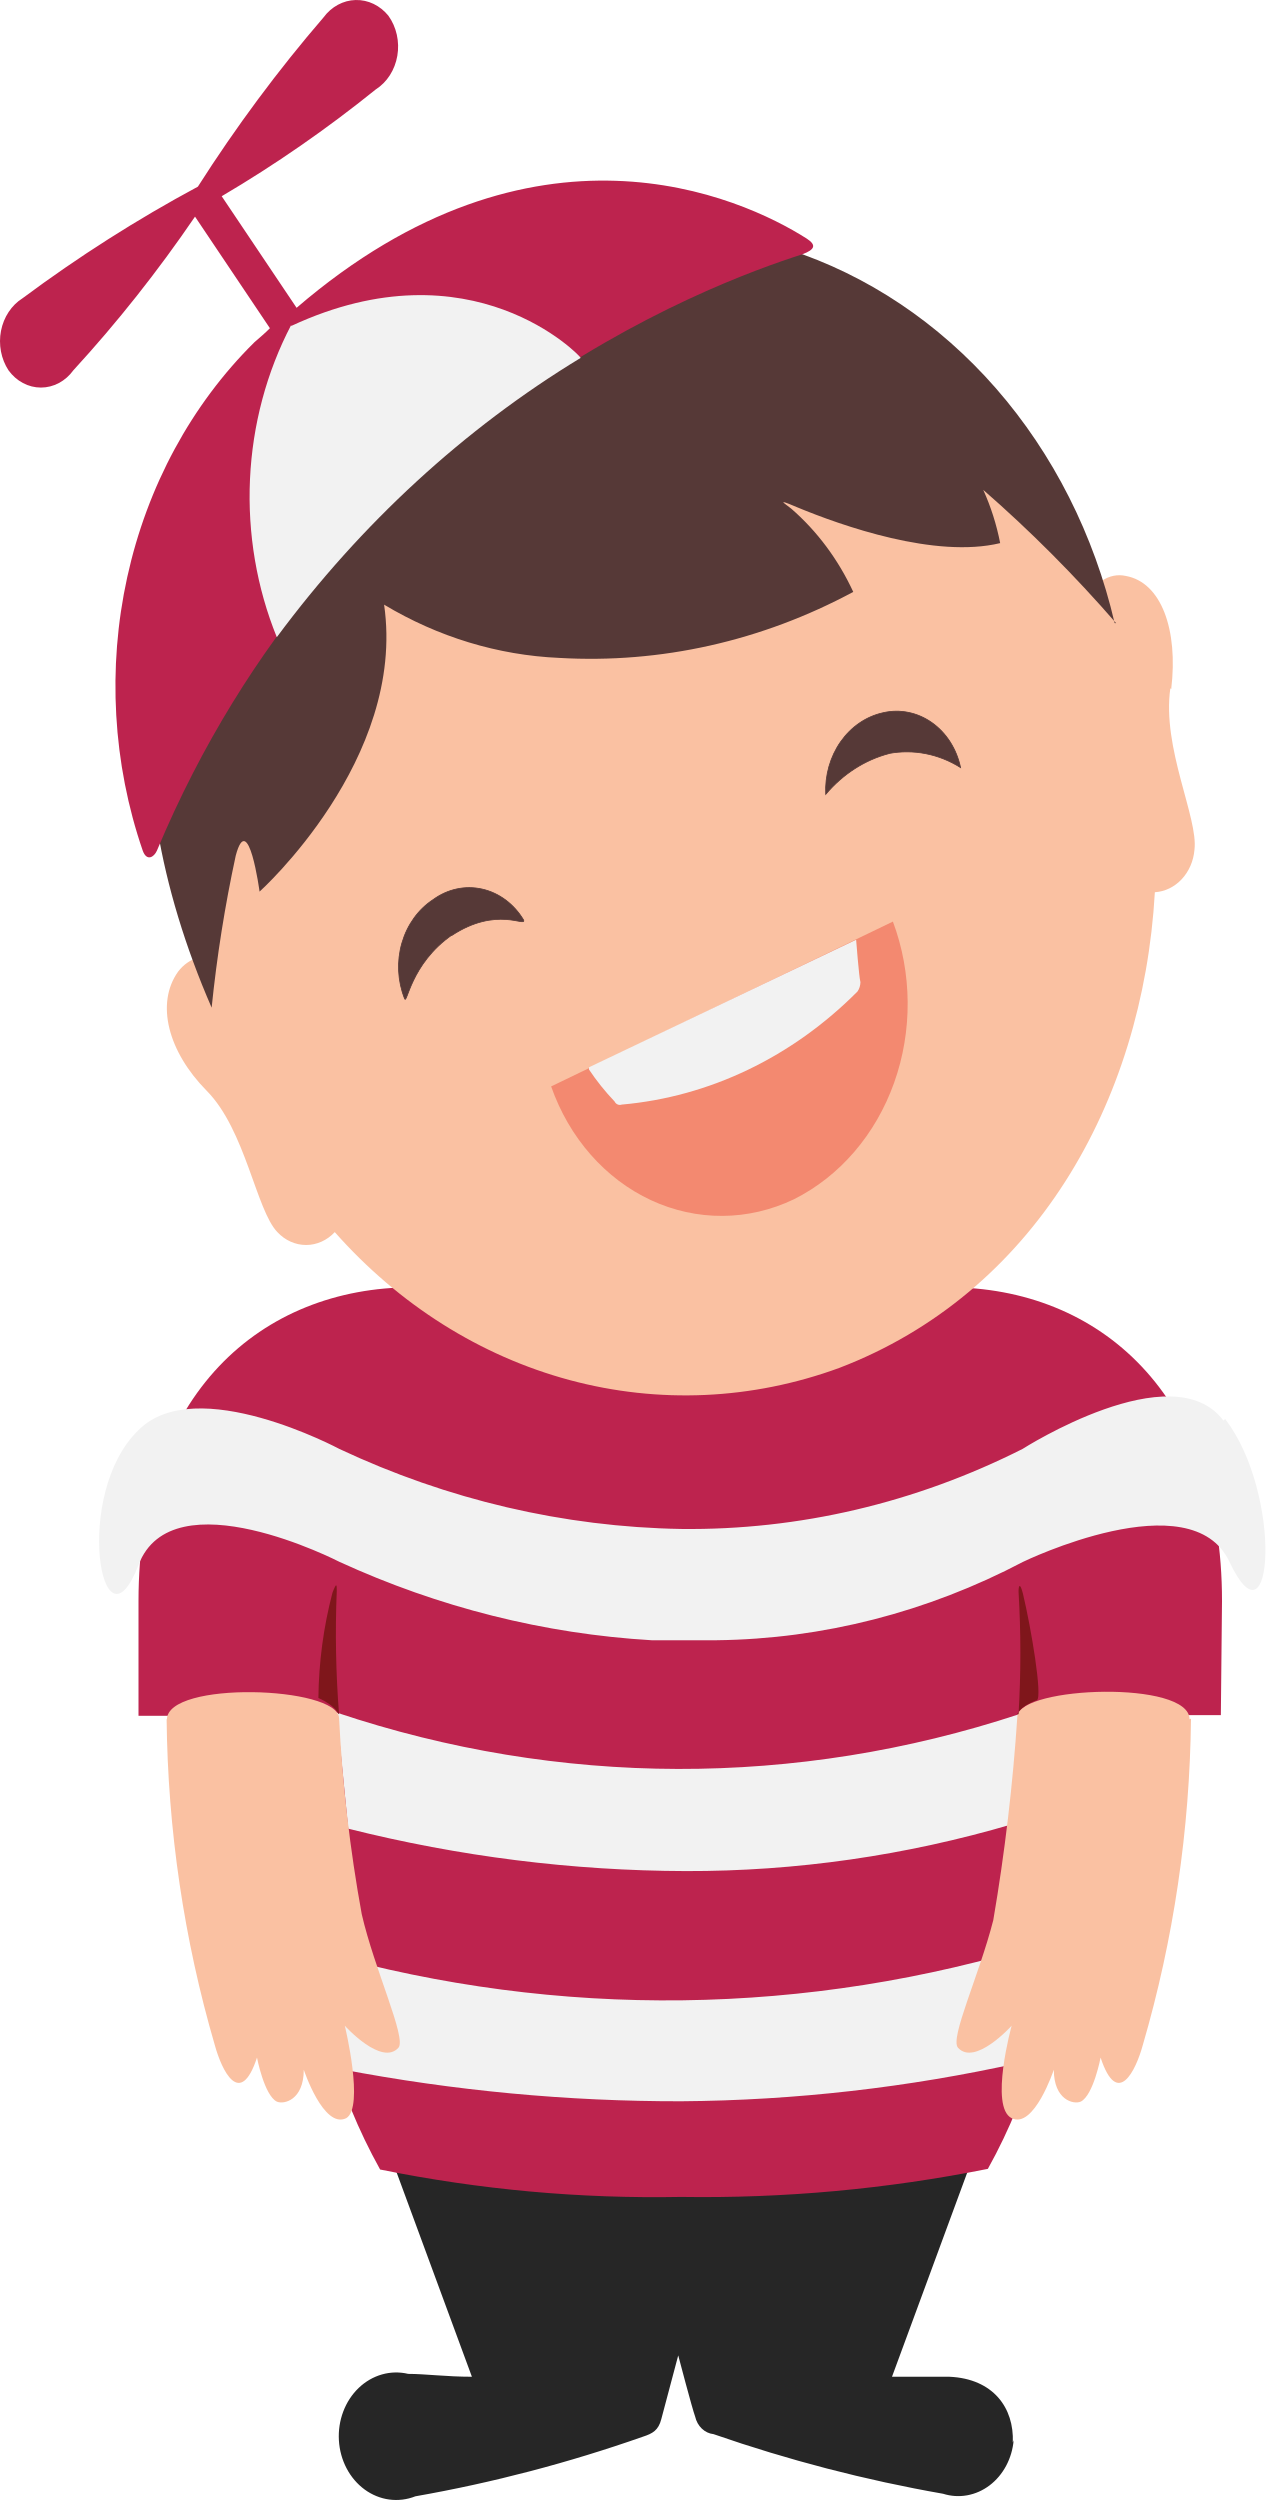
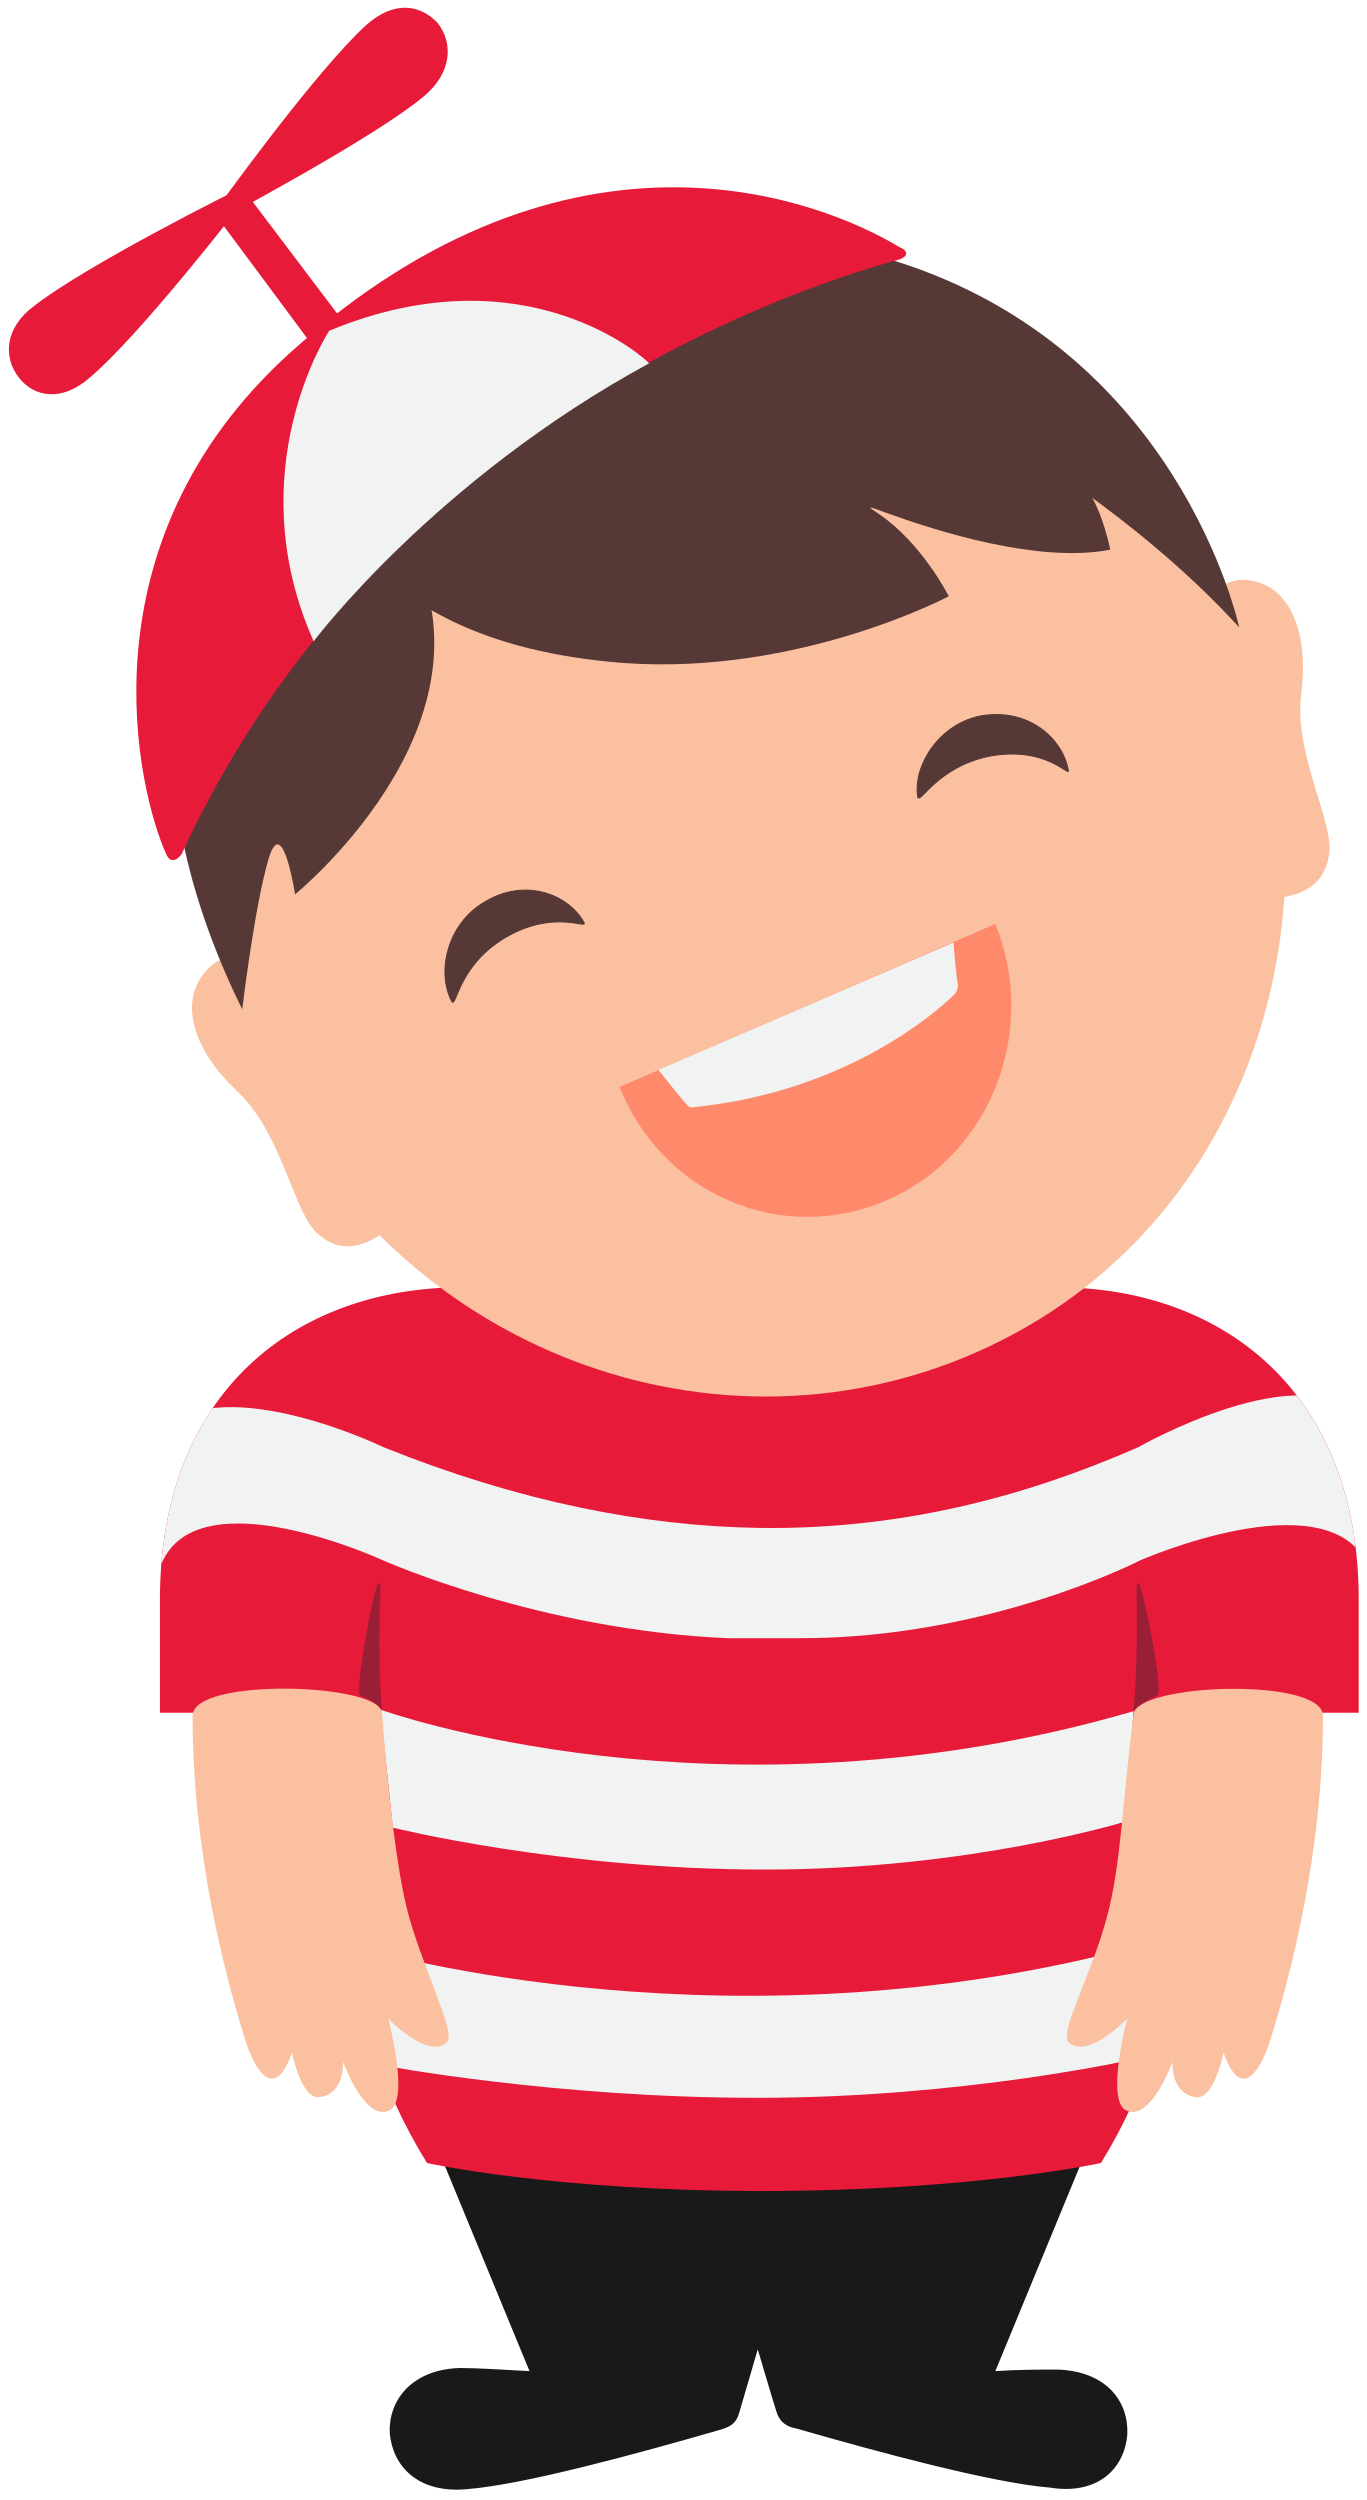
- <svg xmlns="http://www.w3.org/2000/svg" width="164" height="324" viewBox="0 0 164 324" fill="none">
-   <path fill-rule="evenodd" clip-rule="evenodd" d="M131.259 316.539C131.445 312.076 128.73 308.275 123.04 308.027C121.032 308.027 118.652 308.027 115.602 308.027L130.069 268.771H46.693L61.159 308.027C57.85 308.027 55.098 307.655 52.904 307.655C51.779 307.386 50.614 307.412 49.5 307.728C48.386 308.045 47.353 308.644 46.482 309.479C45.612 310.314 44.927 311.363 44.483 312.541C44.038 313.72 43.846 314.997 43.921 316.272C43.996 317.547 44.336 318.785 44.914 319.89C45.492 320.995 46.293 321.935 47.254 322.638C48.214 323.34 49.308 323.786 50.45 323.939C51.592 324.093 52.75 323.95 53.833 323.522C63.823 321.767 73.68 319.184 83.323 315.795C84.588 315.382 85.332 314.968 85.703 313.522C86.075 312.076 87.898 305.258 87.898 305.258C87.898 305.258 89.72 312.2 90.091 313.192C90.228 313.798 90.53 314.342 90.956 314.749C91.382 315.156 91.912 315.406 92.472 315.464C102.205 318.843 112.149 321.426 122.222 323.191C123.239 323.512 124.306 323.58 125.349 323.391C126.392 323.202 127.385 322.761 128.258 322.099C129.13 321.437 129.861 320.569 130.399 319.559C130.937 318.548 131.269 317.418 131.37 316.249" fill="#262626" />
-   <path fill-rule="evenodd" clip-rule="evenodd" d="M158.372 207.492C158.372 180.675 142.455 166.832 122.857 166.832H53.465C33.867 166.832 17.95 180.675 17.95 207.492V222.368H40.635C39.556 240.88 37.734 260.383 49.262 281.168C62.128 283.781 75.195 284.971 88.272 284.721C101.598 284.925 114.91 283.708 128.026 281.085C139.555 260.424 138.997 236.128 136.617 222.285H158.223L158.372 207.492Z" fill="#BD234E" />
-   <path fill-rule="evenodd" clip-rule="evenodd" d="M151.789 89.313C152.719 81.586 150.488 75.47 145.914 74.644C144.851 74.404 143.747 74.626 142.827 75.263C128.547 41.298 94.669 24.397 64.286 37.041C33.904 49.686 17.615 87.495 25.648 124.105C24.646 124.406 23.75 125.041 23.082 125.923C20.144 130.055 21.78 136.295 26.801 141.377C31.821 146.46 33.197 156.831 35.949 159.682C36.947 160.753 38.28 161.351 39.668 161.351C41.055 161.351 42.388 160.753 43.386 159.682C51.72 169.102 62.26 175.743 73.813 178.854C85.367 181.965 97.473 181.421 108.763 177.285C133.828 167.699 148.108 143.113 149.67 115.634C150.975 115.552 152.211 114.952 153.152 113.943C154.094 112.935 154.679 111.585 154.802 110.138C155.322 106.006 150.562 96.916 151.678 89.189" fill="#FAC1A2" />
-   <path fill-rule="evenodd" clip-rule="evenodd" d="M58.522 121.255C64.398 117.371 68.228 120.222 67.856 119.23C66.614 117.16 64.685 115.719 62.49 115.224C60.295 114.728 58.013 115.218 56.142 116.585C54.217 117.843 52.775 119.843 52.089 122.204C51.404 124.565 51.523 127.124 52.423 129.395C52.758 130.387 53.13 124.932 58.634 121.131" fill="#563937" />
-   <path d="M58.522 121.255C64.398 117.371 68.228 120.222 67.856 119.23C66.614 117.16 64.685 115.719 62.49 115.224C60.295 114.728 58.013 115.218 56.142 116.585C54.217 117.843 52.775 119.843 52.089 122.204C51.404 124.565 51.523 127.124 52.423 129.395C52.758 130.387 53.13 124.932 58.634 121.131" stroke="#563937" stroke-width="0.103" />
-   <path fill-rule="evenodd" clip-rule="evenodd" d="M115.156 97.66C118.363 97.055 121.66 97.697 124.49 99.478C123.984 97.071 122.65 94.98 120.773 93.652C118.897 92.323 116.627 91.864 114.45 92.371C112.272 92.846 110.321 94.176 108.955 96.119C107.589 98.062 106.899 100.487 107.012 102.95C109.222 100.324 112.082 98.484 115.231 97.66" fill="#563937" />
-   <path d="M115.156 97.66C118.363 97.055 121.66 97.697 124.49 99.478C123.984 97.071 122.65 94.98 120.773 93.652C118.897 92.323 116.627 91.864 114.45 92.371C112.272 92.846 110.321 94.176 108.955 96.119C107.589 98.062 106.899 100.487 107.012 102.95C109.222 100.324 112.082 98.484 115.231 97.66" stroke="#563937" stroke-width="0.103" />
-   <path fill-rule="evenodd" clip-rule="evenodd" d="M144.46 80.76C141.792 69.309 136.492 58.825 129.08 50.335C121.667 41.845 112.397 35.642 102.177 32.332C76.703 24.398 53.833 36.464 38.957 56.546C17.351 68.942 13.707 99.065 27.429 130.593C28.104 123.958 29.148 117.375 30.553 110.883C32.189 104.768 33.64 115.552 33.64 115.552C33.64 115.552 52.68 98.445 49.779 78.363C56.768 82.556 64.528 84.916 72.464 85.264C85.615 86.03 98.728 83.087 110.581 76.71C108.637 72.512 105.897 68.833 102.549 65.926C101.805 65.306 100.355 64.479 103.255 65.719C109.131 68.157 121.217 72.413 129.622 70.388C129.156 67.994 128.419 65.675 127.428 63.488C133.519 68.797 139.272 74.568 144.645 80.76" fill="#563937" />
-   <path fill-rule="evenodd" clip-rule="evenodd" d="M38.438 39.893L28.732 25.431C35.672 21.341 42.345 16.715 48.702 11.588C49.422 11.128 50.044 10.501 50.526 9.75C51.008 8.998 51.337 8.139 51.493 7.233C51.648 6.327 51.626 5.393 51.426 4.498C51.227 3.602 50.856 2.764 50.338 2.043C49.805 1.383 49.149 0.859 48.417 0.507C47.684 0.154 46.891 -0.018 46.093 0.002C45.295 0.021 44.51 0.232 43.792 0.62C43.075 1.008 42.44 1.564 41.934 2.25C36.027 9.109 30.583 16.443 25.645 24.191C17.778 28.419 10.186 33.252 2.924 38.653C2.217 39.098 1.603 39.703 1.122 40.43C0.641 41.156 0.303 41.988 0.131 42.869C-0.041 43.751 -0.044 44.663 0.124 45.546C0.291 46.429 0.624 47.262 1.101 47.992C1.607 48.69 2.247 49.254 2.974 49.641C3.701 50.028 4.497 50.229 5.304 50.229C6.11 50.229 6.906 50.028 7.633 49.641C8.361 49.254 9.001 48.69 9.506 47.992C15.194 41.792 20.464 35.135 25.274 28.075L34.98 42.538C34.422 43.116 33.678 43.736 32.971 44.356C24.822 52.409 19.073 63.029 16.489 74.803C13.905 86.576 14.608 98.945 18.505 110.263C19.026 111.668 19.956 111.089 20.328 110.263C43.644 54.521 91.989 36.794 104 32.951C105.637 32.331 105.823 31.753 104.558 30.926C95.931 25.431 69.192 13.447 38.438 39.893Z" fill="#BD234E" />
-   <path fill-rule="evenodd" clip-rule="evenodd" d="M37.734 42.125C34.551 48.218 32.722 55.066 32.399 62.102C32.076 69.137 33.267 76.157 35.874 82.578C46.802 67.83 60.17 55.543 75.257 46.381C75.257 46.174 61.162 31.34 37.734 42.249" fill="#F2F2F2" />
-   <path fill-rule="evenodd" clip-rule="evenodd" d="M115.719 119.437C118.217 126.111 118.274 133.605 115.878 140.326C113.483 147.046 108.823 152.464 102.889 155.427C99.966 156.828 96.819 157.561 93.636 157.58C90.452 157.599 87.298 156.905 84.362 155.54C81.425 154.175 78.766 152.166 76.544 149.633C74.322 147.101 72.582 144.096 71.428 140.8L115.719 119.437Z" fill="#F38970" />
-   <path fill-rule="evenodd" clip-rule="evenodd" d="M76.333 138.32L110.955 121.792C110.955 121.792 111.327 126.668 111.513 127.288C111.505 127.721 111.375 128.14 111.141 128.486C102.691 136.996 91.941 142.155 80.573 143.155C80.398 143.218 80.21 143.211 80.04 143.136C79.87 143.06 79.73 142.921 79.643 142.742C78.433 141.475 77.325 140.092 76.333 138.61" fill="#F2F2F2" />
-   <path fill-rule="evenodd" clip-rule="evenodd" d="M43.645 221.955C72.472 231.617 103.214 231.689 132.078 222.162L131.185 236.417C117.377 240.486 103.15 242.528 88.865 242.492C74.15 242.446 59.485 240.603 45.132 236.996L43.645 221.955Z" fill="#F2F2F2" />
-   <path fill-rule="evenodd" clip-rule="evenodd" d="M41.749 253.07C72.439 261.703 104.625 261.29 135.128 251.871L132.19 267.325C117.727 270.543 103.021 272.218 88.271 272.325C73.54 272.345 58.834 270.962 44.315 268.193L41.749 253.07Z" fill="#F2F2F2" />
-   <path fill-rule="evenodd" clip-rule="evenodd" d="M21.593 222.74C21.74 237.114 23.846 251.381 27.841 265.053C28.733 268.318 31.113 273.317 33.307 266.665C33.307 266.665 34.237 271.541 35.873 272.367C36.803 272.78 39.369 272.16 39.369 268.235C39.369 268.235 41.935 275.962 44.873 274.516C47.253 273.111 44.687 262.533 44.687 262.533C44.687 262.533 49.447 267.822 51.641 265.384C52.72 264.144 48.517 255.219 46.881 248.07C45.353 239.689 44.372 231.196 43.943 222.658C43.757 218.526 21.631 217.782 21.631 222.865" fill="#FAC1A2" />
-   <path fill-rule="evenodd" clip-rule="evenodd" d="M154.351 222.74C154.204 237.114 152.098 251.38 148.103 265.053C147.211 268.317 144.831 273.317 142.637 266.664C142.637 266.664 141.707 271.54 140.071 272.367C139.141 272.78 136.575 272.16 136.575 268.234C136.575 268.234 134.009 275.962 131.109 274.515C128.208 273.069 131.109 262.532 131.109 262.532C131.109 262.532 126.349 267.821 124.154 265.383C123.076 264.144 126.906 256.003 128.728 248.855C130.223 240.113 131.266 231.283 131.852 222.409C132.224 218.525 154.165 217.74 154.165 222.823" fill="#FAC1A2" />
-   <path fill-rule="evenodd" clip-rule="evenodd" d="M43.941 222.161C43.525 216.858 43.426 211.53 43.644 206.212C43.644 205.385 43.644 204.972 43.086 206.418C41.926 210.851 41.313 215.438 41.264 220.054C43.458 221.046 43.83 222.079 43.83 222.079" fill="#7F161B" />
-   <path fill-rule="evenodd" clip-rule="evenodd" d="M132.004 222.161C132.318 216.877 132.318 211.577 132.004 206.294C132.004 205.467 132.19 205.054 132.562 206.5C133.64 210.963 135.128 219.929 134.384 220.343C132.19 221.128 131.818 222.161 131.818 222.161" fill="#7F161B" />
-   <path fill-rule="evenodd" clip-rule="evenodd" d="M158.556 184.105C151.974 175.345 132.524 187.782 132.524 187.782C118.633 194.791 103.527 198.332 88.271 198.154C73.044 197.895 58.005 194.374 43.98 187.782C43.98 187.782 25.386 177.824 17.948 185.344C9.358 193.609 13.188 215.219 17.948 202.823C22.337 191.253 43.98 202.41 43.98 202.41C56.853 208.315 70.533 211.752 84.44 212.575H92.882C106.626 212.412 120.175 208.944 132.599 202.41C132.599 202.41 154.391 191.832 159.337 202.41C164.989 214.434 166.291 193.691 158.779 183.898" fill="#F2F2F2" />
+ <svg xmlns="http://www.w3.org/2000/svg" xmlns:xlink="http://www.w3.org/1999/xlink" version="1.1" id="Layer_1" x="0px" y="0px" viewBox="0 0 88 161" style="enable-background:new 0 0 88 161;" xml:space="preserve">
+   <style type="text/css">
+ 	.st0{fill:#191919;}
+ 	.st1{fill:#E71A3A;}
+ 	.st2{fill:#FAC09F;}
+ 	.st3{fill:#563836;}
+ 	.st4{fill:none;stroke:#563836;stroke-width:7.072631e-02;stroke-linecap:round;stroke-linejoin:round;stroke-miterlimit:10;}
+ 	.st5{fill:#F1F2F2;}
+ 	.st6{fill:#FF896B;}
+ 	.st7{fill:#991F36;}
+ 	.st8{clip-path:url(#SVGID_00000085221624547421655430000010313959624618909336_);fill:#F1F2F2;}
+ </style>
+   <g>
+     <g>
+       <g>
+         <defs>
+           <path id="SVGID_1_" d="M87.5,103c0-13.3-8.7-20.1-19.5-20.1H52.4h-7.1H29.8c-10.8,0-19.5,6.8-19.5,20.1v7.3l12.5,0      c-0.6,9.1-1.6,18.8,4.7,29c0,0,8.1,1.8,21.6,1.8c13.5,0,21.8-1.8,21.8-1.8c6.3-10.2,6-22.2,4.7-29l11.9,0V103z" />
+         </defs>
+         <clipPath id="SVGID_00000041983369168398148120000007535202224138891402_">
+           <use xlink:href="#SVGID_1_" style="overflow:visible;" />
+         </clipPath>
+       </g>
+     </g>
+     <g>
+       <g>
+         <path class="st0" d="M72.6,156.8L72.6,156.8c0.1-2.2-1.4-4.1-4.5-4.2c-1.1,0-2.5,0-4,0.1l8-19.4H26.1l8,19.4     c-1.8-0.1-3.4-0.2-4.5-0.2c-3.1,0.1-4.6,2.1-4.5,4.2h0c0,0,0,0,0,0v0h0c0.2,2.2,1.9,3.9,5,3.6c3.7-0.3,11-2.3,16.2-3.8     c0.7-0.2,1.1-0.4,1.3-1.1c0.2-0.7,1.2-4.1,1.2-4.1s1,3.4,1.2,4c0.2,0.7,0.7,1,1.3,1.1c5.2,1.5,12.6,3.5,16.3,3.8     C70.7,160.7,72.4,159,72.6,156.8L72.6,156.8L72.6,156.8C72.6,156.8,72.6,156.8,72.6,156.8" />
+         <path class="st1" d="M87.5,103c0-13.3-8.7-20.1-19.5-20.1H52.4h-7.1H29.8c-10.8,0-19.5,6.8-19.5,20.1v7.3l12.5,0     c-0.6,9.1-1.6,18.8,4.7,29c0,0,8.1,1.8,21.6,1.8c13.5,0,21.8-1.8,21.8-1.8c6.3-10.2,6-22.2,4.7-29l11.9,0V103z" />
+         <polygon class="st1" points="25.8,25.6 23.8,27.2 14,14 15.9,12.5    " />
+         <path class="st2" d="M80.4,41.3c6.8,19.2-1.1,40.2-20.1,46.8c-17.7,6.1-37.9-3.4-44.6-22.5c-6.8-19.2,2.2-40.1,20.1-46.8     C53.7,12,73.7,22.1,80.4,41.3" />
+         <path class="st2" d="M17.2,62.3c0,0-2.4-1.7-4,0.3c-1.7,2-0.7,5.1,2.1,7.7c2.8,2.6,3.6,7.7,5.1,9.1c2.6,2.4,5.1-0.9,6.3-1.5     c1.2-0.6-3.7-10.8-3.7-10.8L17.2,62.3z" />
+         <path class="st2" d="M77.3,39.8c0,0,0.8-2.9,3.3-2.4c2.5,0.4,3.7,3.4,3.2,7.3c-0.5,3.8,2.1,8.2,1.8,10.3     c-0.5,3.5-4.5,2.7-5.8,3.1c-1.3,0.4-3.9-10.7-3.9-10.7L77.3,39.8z" />
+         <path class="st3" d="M32.5,60.4c3.2-1.9,5.4-0.5,5.1-1c-1-1.8-3.8-2.9-6.4-1.3c-2.4,1.4-3.1,4.5-2.1,6.4     C29.4,64.9,29.5,62.2,32.5,60.4" />
+         <path class="st4" d="M32.5,60.4c3.2-1.9,5.4-0.5,5.1-1c-1-1.8-3.8-2.9-6.4-1.3c-2.4,1.4-3.1,4.5-2.1,6.4     C29.4,64.9,29.5,62.2,32.5,60.4z" />
+         <path class="st3" d="M63.7,48.7c3.7-0.7,5.2,1.4,5.1,0.9c-0.4-2.1-2.6-4-5.6-3.5c-2.7,0.5-4.4,3.2-4.1,5.2     C59.2,51.9,60.3,49.4,63.7,48.7" />
+         <path class="st4" d="M63.7,48.7c3.7-0.7,5.2,1.4,5.1,0.9c-0.4-2.1-2.6-4-5.6-3.5c-2.7,0.5-4.4,3.2-4.1,5.2     C59.2,51.9,60.3,49.4,63.7,48.7z" />
+         <path class="st3" d="M20.7,29.9c0,0,1,11.4,19.5,12.8c11.3,0.8,20.9-4.3,20.9-4.3s-1.7-3.4-4.5-5.3c-0.4-0.3-1.2-0.7,0.4-0.1     c3.3,1.2,9.9,3.3,14.5,2.4c0,0-0.8-4.2-2.7-5c-4.8-2.1,3.9,2.2,11,10c0,0-3.9-18.5-23.2-23.9C42,12.3,28.8,19.1,20.7,29.9" />
+         <path class="st3" d="M22.9,27.9C10.1,33.7,7.7,49,15.6,65c0,0,0.8-6.7,1.7-9.7c0.9-3,1.7,2.3,1.7,2.3s15-12.2,6.2-24.3     C22.5,29.5,22.9,27.9,22.9,27.9" />
+         <path class="st1" d="M57.6,16.8C51.1,18.6,24.4,27.4,11.7,55c-0.2,0.3-0.7,0.7-1,0c-1.8-4-5.7-19.9,8-32.3     c18.1-16.3,34.2-9.8,39.2-6.8C58.6,16.2,58.5,16.6,57.6,16.8" />
+         <path class="st5" d="M21.2,21.3c0,0-5.9,9-1,20c0,0,7.8-10.4,21.6-17.9C41.8,23.3,34,16,21.2,21.3" />
+         <path class="st1" d="M13,14.8c2-1.1,11.2-6,14.3-8.6c1.8-1.5,1.9-3.4,0.9-4.7l0,0c0,0,0,0,0,0c0,0,0,0,0,0l0,0     c-1.1-1.2-2.8-1.5-4.6,0.1C20.5,4.4,14.3,12.9,13,14.8C12.9,14.8,12.9,14.9,13,14.8" />
+         <path class="st1" d="M16.8,11.5c-1.4,1.9-7.9,10.2-11,12.8c-1.8,1.6-3.6,1.3-4.6,0l0,0c0,0,0,0,0,0c0,0,0,0,0,0v0     c-1-1.3-0.9-3.2,1-4.6C5.4,17.2,14.6,12.5,16.8,11.5C16.7,11.5,16.8,11.5,16.8,11.5" />
+         <path class="st6" d="M64.1,59.5c2.8,6.9-0.3,14.9-7,17.8c-6.7,2.9-14.4-0.3-17.2-7.3L64.1,59.5z" />
+         <path class="st5" d="M42.4,68.9l19-8.2c0,0,0.2,2.5,0.3,2.7c0,0.2-0.1,0.5-0.2,0.6c-1.2,1.2-7,6.3-16.8,7.3     c-0.1,0-0.3,0.1-0.5-0.2C43.9,70.8,42.4,68.9,42.4,68.9" />
+         <path class="st5" d="M24.5,110.1c0,0,21.8,7.9,48.5,0.1l-0.5,7.1c0,0-10,3.1-23.2,3.1c-13.2,0-24-2.7-24-2.7L24.5,110.1z" />
+         <path class="st5" d="M23.5,125.5c0,0,24.2,7.2,51.3-0.6l-1.7,7.7c0,0-11,2.5-24.3,2.5c-13.2,0-24.2-2.1-24.2-2.1L23.5,125.5z" />
+       </g>
+       <g>
+         <path class="st2" d="M12.4,110.5c0,7.2,1.4,14.5,3.4,20.9c0.5,1.6,1.8,4.2,3,0.8c0,0,0.5,2.4,1.4,2.8c0.5,0.2,1.9-0.1,1.9-2.2     c0,0,1.4,3.9,3,3.1c1.3-0.7-0.1-5.9-0.1-5.9s2.6,2.7,3.8,1.5c0.6-0.6-1.7-5-2.6-8.6c-0.7-2.9-1.2-7.4-1.6-12.6     C24.5,108.4,12.4,108,12.4,110.5" />
+         <path class="st2" d="M85.2,110.5c0,7.2-1.4,14.5-3.4,20.9c-0.5,1.6-1.8,4.2-3,0.8c0,0-0.5,2.4-1.4,2.8c-0.5,0.2-1.9-0.1-1.9-2.2     c0,0-1.4,3.9-3,3.1c-1.3-0.7,0.1-5.9,0.1-5.9s-2.6,2.7-3.8,1.5c-0.6-0.6,1.6-4.6,2.5-8.1c0.9-3.3,1-7.6,1.7-13     C73.2,108.4,85.2,108,85.2,110.5" />
+         <path class="st7" d="M24.6,110.2c0,0-0.3-2.9-0.1-7.9c0-0.4-0.1-0.6-0.3,0.1c-0.6,2.2-1.3,6.7-1,6.8     C24.5,109.7,24.6,110.2,24.6,110.2" />
+         <path class="st7" d="M73,110.2c0,0,0.3-2.9,0.2-7.9c0-0.4,0.1-0.6,0.3,0.1c0.6,2.2,1.4,6.7,1,6.8C73.2,109.8,73,110.2,73,110.2" />
+       </g>
+       <g>
+         <defs>
+           <path id="SVGID_00000107575107896349628810000010516726374055893378_" d="M87.5,103c0-13.3-8.7-20.1-19.5-20.1H52.4h-7.1H29.8      c-10.8,0-19.5,6.8-19.5,20.1v7.3l12.5,0c-0.6,9.1-1.6,18.8,4.7,29c0,0,8.1,1.8,21.6,1.8c13.5,0,21.8-1.8,21.8-1.8      c6.3-10.2,6-22.2,4.7-29l11.9,0V103z" />
+         </defs>
+         <clipPath id="SVGID_00000111154403218680869610000013530603690705550523_">
+           <use xlink:href="#SVGID_00000107575107896349628810000010516726374055893378_" style="overflow:visible;" />
+         </clipPath>
+         <path style="clip-path:url(#SVGID_00000111154403218680869610000013530603690705550523_);fill:#F1F2F2;" d="M87.6,91.4     c-3.6-4.3-14.3,1.8-14.3,1.8c-7.5,3.3-15.5,5.3-24.3,5.2c-7.5-0.1-15.6-1.7-24.3-5.2c0,0-10.1-4.9-14.3-1.2     c-4.8,4.2-2.7,14.8,0,8.7c2.4-5.7,14.3-0.2,14.3-0.2s10.1,4.5,22.2,5c0.3,0,1.1,0,2.1,0c1.1,0,2.3,0,2.6,0c12.1,0,21.8-5,21.8-5     s11.8-5.2,14.6,0.1C90.9,106.5,91.7,96.3,87.6,91.4" />
+       </g>
+     </g>
+     <g>
+       <g>
+         <defs>
+           <path id="SVGID_00000075856630743761736510000010539261946937492124_" d="M87.5,103c0-13.3-8.7-20.1-19.5-20.1H52.4h-7.1H29.8      c-10.8,0-19.5,6.8-19.5,20.1v7.3l12.5,0c-0.6,9.1-1.6,18.8,4.7,29c0,0,8.1,1.8,21.6,1.8c13.5,0,21.8-1.8,21.8-1.8      c6.3-10.2,6-22.2,4.7-29l11.9,0V103z" />
+         </defs>
+         <clipPath id="SVGID_00000118372357088116458720000007185239130007731108_">
+           <use xlink:href="#SVGID_00000075856630743761736510000010539261946937492124_" style="overflow:visible;" />
+         </clipPath>
+       </g>
+     </g>
+   </g>
</svg>
